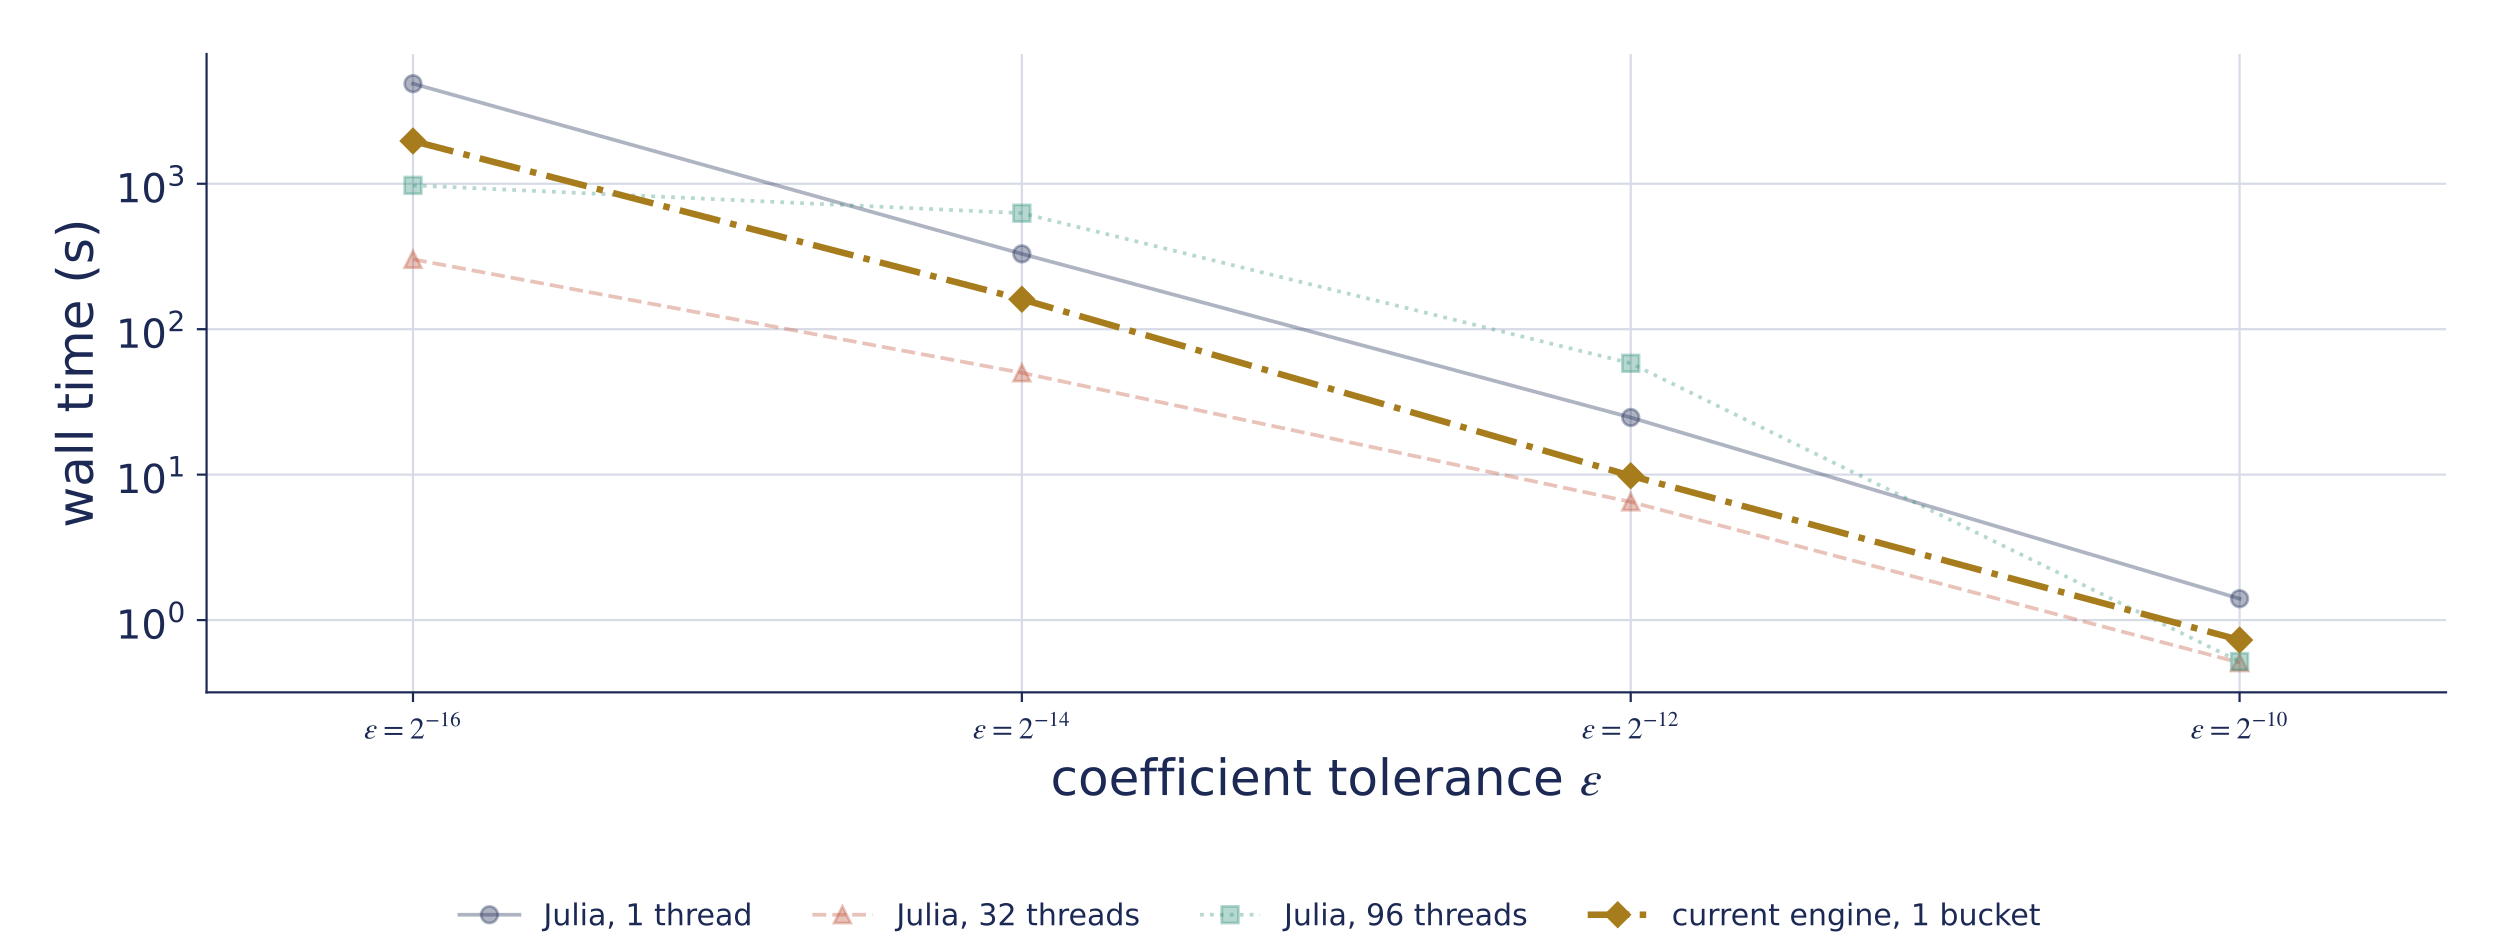
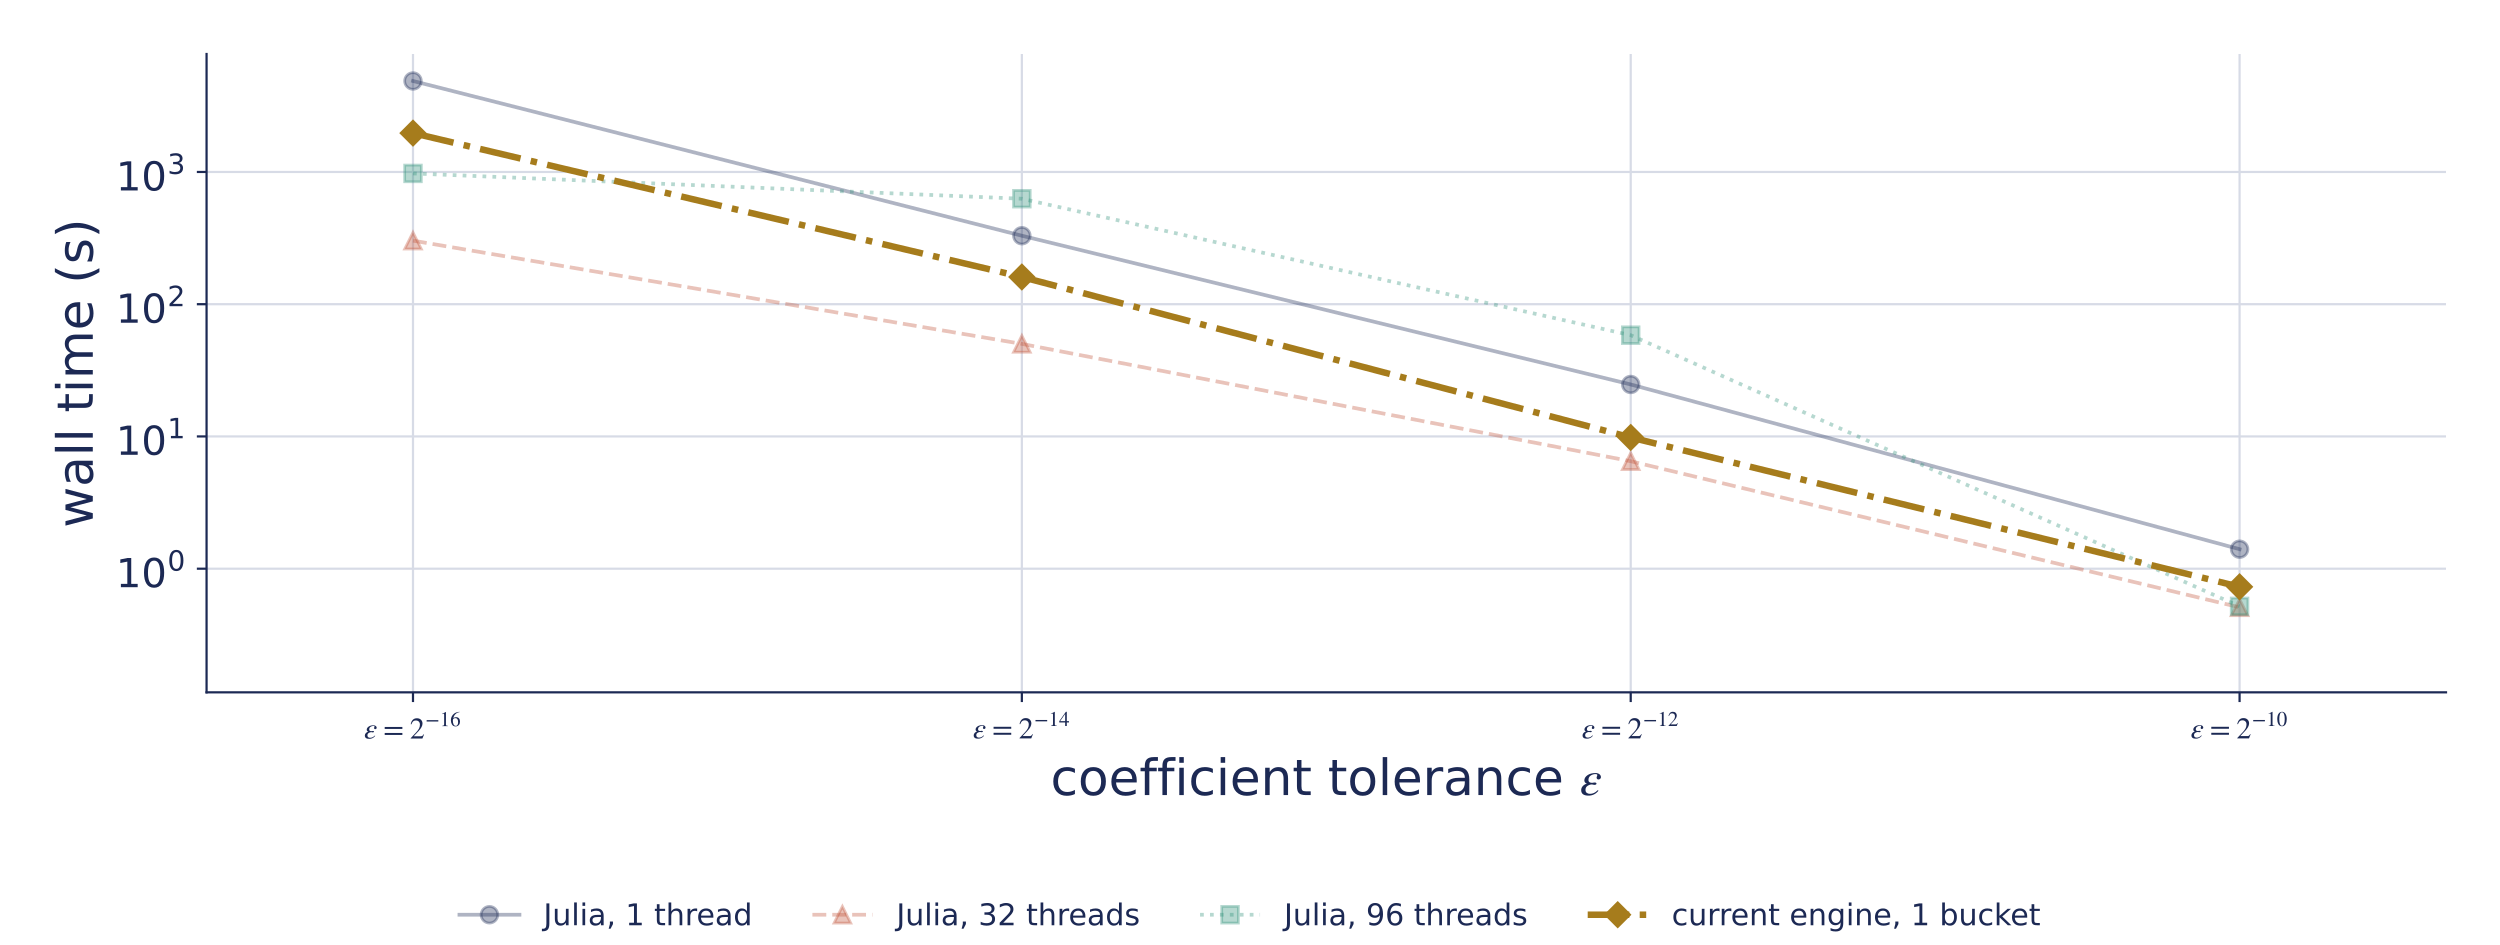
<svg xmlns="http://www.w3.org/2000/svg" xmlns:xlink="http://www.w3.org/1999/xlink" width="900pt" height="340pt" viewBox="0 0 900 340" version="1.1">
  <defs>
    <style type="text/css">*{stroke-linejoin: round; stroke-linecap: butt}</style>
  </defs>
  <g id="figure_1">
    <g id="patch_1">
      <path d="M 0 340  L 900 340  L 900 0  L 0 0  L 0 340  z " style="fill: none" />
    </g>
    <g id="axes_1">
      <g id="patch_2">
        <path d="M 74.364 249.241  L 880.56 249.241  L 880.56 19.44  L 74.364 19.44  L 74.364 249.241  z " style="fill: none" />
      </g>
      <g id="matplotlib.axis_1">
        <g id="xtick_1">
          <g id="line2d_1">
-             <path d="M 148.677 249.241  L 148.677 19.44  " clip-path="url(#p3549ed644a)" style="fill: none; stroke: #d7dbe6; stroke-width: 0.8; stroke-linecap: square" />
+             <path d="M 148.677 249.241  L 148.677 19.44  " clip-path="url(#pa8739591ab)" style="fill: none; stroke: #d7dbe6; stroke-width: 0.8; stroke-linecap: square" />
          </g>
          <g id="line2d_2">
            <defs>
-               <path id="m310040a702" d="M 0 0  L 0 3.5  " style="stroke: #1c2954; stroke-width: 0.8" />
+               <path id="m7179f40857" d="M 0 0  L 0 3.5  " style="stroke: #1c2954; stroke-width: 0.8" />
            </defs>
            <g>
-               <use xlink:href="#m310040a702" x="148.677" y="249.241" style="fill: #1c2954; stroke: #1c2954; stroke-width: 0.8" />
+               <use xlink:href="#m7179f40857" x="148.677" y="249.241" style="fill: #1c2954; stroke: #1c2954; stroke-width: 0.8" />
            </g>
          </g>
          <g id="text_1">
            <g style="fill: #1c2954" transform="translate(131.0194 265.9613) scale(0.108 -0.108)">
              <defs>
                <path id="STIXGeneral-Italic-204" d="M 2304 627  L 2406 563  Q 1907 -70 1133 -70  Q 192 -70 192 640  Q 192 928 403 1158  Q 614 1389 934 1472  Q 774 1498 684 1616  Q 595 1734 595 1882  Q 602 2266 995 2544  Q 1389 2822 2029 2822  Q 2336 2822 2528 2672  Q 2720 2522 2720 2291  Q 2720 2163 2617 2080  Q 2515 1997 2413 1997  Q 2298 1997 2230 2067  Q 2163 2138 2163 2253  Q 2163 2317 2211 2409  Q 2259 2502 2259 2560  Q 2259 2688 2022 2688  Q 1683 2688 1401 2496  Q 1120 2304 1120 1907  Q 1120 1741 1251 1654  Q 1382 1568 1594 1568  Q 1613 1568 1728 1590  Q 1843 1613 1932 1613  Q 2022 1613 2086 1574  Q 2150 1536 2150 1478  Q 2150 1306 1862 1306  Q 1805 1306 1721 1334  Q 1638 1363 1568 1363  Q 1286 1363 1014 1184  Q 742 1005 742 678  Q 742 410 908 285  Q 1075 160 1312 160  Q 1869 160 2304 627  z " transform="scale(0.015625)" />
                <path id="STIXGeneral-Regular-20" d="M 4077 2048  L 307 2048  L 307 2470  L 4077 2470  L 4077 2048  z M 4077 768  L 307 768  L 307 1190  L 4077 1190  L 4077 768  z " transform="scale(0.015625)" />
                <path id="STIXGeneral-Regular-15" d="M 3034 877  L 2688 0  L 186 0  L 186 77  L 1325 1286  Q 1773 1754 1965 2144  Q 2157 2534 2157 2950  Q 2157 3379 1920 3616  Q 1683 3853 1267 3853  Q 922 3853 720 3673  Q 518 3494 326 3021  L 192 3053  Q 301 3648 630 3987  Q 960 4326 1523 4326  Q 2054 4326 2380 4006  Q 2707 3686 2707 3200  Q 2707 2477 1888 1613  L 832 486  L 2330 486  Q 2541 486 2665 569  Q 2790 653 2944 915  L 3034 877  z " transform="scale(0.015625)" />
                <path id="STIXGeneral-Regular-425" d="M 3974 1408  L 410 1408  L 410 1830  L 3974 1830  L 3974 1408  z " transform="scale(0.015625)" />
                <path id="STIXGeneral-Regular-14" d="M 2522 0  L 755 0  L 755 96  Q 1107 115 1235 227  Q 1363 339 1363 608  L 1363 3482  Q 1363 3795 1171 3795  Q 1082 3795 883 3718  L 710 3654  L 710 3744  L 1856 4326  L 1914 4307  L 1914 486  Q 1914 275 2042 185  Q 2170 96 2522 96  L 2522 0  z " transform="scale(0.015625)" />
                <path id="STIXGeneral-Regular-19" d="M 2854 4378  L 2867 4275  Q 2112 4154 1606 3664  Q 1101 3174 973 2451  Q 1344 2739 1786 2739  Q 2349 2739 2672 2380  Q 2995 2022 2995 1402  Q 2995 774 2669 378  Q 2291 -90 1651 -90  Q 870 -90 518 557  Q 218 1107 218 1786  Q 218 2835 915 3552  Q 1312 3962 1731 4131  Q 2150 4301 2854 4378  z M 2419 1203  Q 2419 2445 1555 2445  Q 1235 2445 1024 2275  Q 813 2106 813 1702  Q 813 954 1046 522  Q 1280 90 1722 90  Q 2061 90 2240 394  Q 2419 698 2419 1203  z " transform="scale(0.015625)" />
              </defs>
              <use xlink:href="#STIXGeneral-Italic-204" transform="translate(0 0.815625)" />
              <use xlink:href="#STIXGeneral-Regular-20" transform="translate(64.39996 0.815625)" />
              <use xlink:href="#STIXGeneral-Regular-15" transform="translate(152.8999 0.815625)" />
              <use xlink:href="#STIXGeneral-Regular-425" transform="translate(204.4749 42.11563) scale(0.7)" />
              <use xlink:href="#STIXGeneral-Regular-14" transform="translate(252.4248 42.11563) scale(0.7)" />
              <use xlink:href="#STIXGeneral-Regular-19" transform="translate(287.4248 42.11563) scale(0.7)" />
            </g>
          </g>
        </g>
        <g id="xtick_2">
          <g id="line2d_3">
-             <path d="M 367.867 249.241  L 367.867 19.44  " clip-path="url(#p3549ed644a)" style="fill: none; stroke: #d7dbe6; stroke-width: 0.8; stroke-linecap: square" />
+             <path d="M 367.867 249.241  L 367.867 19.44  " clip-path="url(#pa8739591ab)" style="fill: none; stroke: #d7dbe6; stroke-width: 0.8; stroke-linecap: square" />
          </g>
          <g id="line2d_4">
            <g>
-               <use xlink:href="#m310040a702" x="367.867" y="249.241" style="fill: #1c2954; stroke: #1c2954; stroke-width: 0.8" />
+               <use xlink:href="#m7179f40857" x="367.867" y="249.241" style="fill: #1c2954; stroke: #1c2954; stroke-width: 0.8" />
            </g>
          </g>
          <g id="text_2">
            <g style="fill: #1c2954" transform="translate(350.2092 265.8533) scale(0.108 -0.108)">
              <defs>
                <path id="STIXGeneral-Regular-17" d="M 3027 1069  L 2368 1069  L 2368 0  L 1869 0  L 1869 1069  L 77 1069  L 77 1478  L 2086 4326  L 2368 4326  L 2368 1478  L 3027 1478  L 3027 1069  z M 1869 1478  L 1869 3674  L 333 1478  L 1869 1478  z " transform="scale(0.015625)" />
              </defs>
              <use xlink:href="#STIXGeneral-Italic-204" transform="translate(0 0.384375)" />
              <use xlink:href="#STIXGeneral-Regular-20" transform="translate(64.39996 0.384375)" />
              <use xlink:href="#STIXGeneral-Regular-15" transform="translate(152.8999 0.384375)" />
              <use xlink:href="#STIXGeneral-Regular-425" transform="translate(204.4749 41.68438) scale(0.7)" />
              <use xlink:href="#STIXGeneral-Regular-14" transform="translate(252.4248 41.68438) scale(0.7)" />
              <use xlink:href="#STIXGeneral-Regular-17" transform="translate(287.4248 41.68438) scale(0.7)" />
            </g>
          </g>
        </g>
        <g id="xtick_3">
          <g id="line2d_5">
-             <path d="M 587.057 249.241  L 587.057 19.44  " clip-path="url(#p3549ed644a)" style="fill: none; stroke: #d7dbe6; stroke-width: 0.8; stroke-linecap: square" />
+             <path d="M 587.057 249.241  L 587.057 19.44  " clip-path="url(#pa8739591ab)" style="fill: none; stroke: #d7dbe6; stroke-width: 0.8; stroke-linecap: square" />
          </g>
          <g id="line2d_6">
            <g>
-               <use xlink:href="#m310040a702" x="587.057" y="249.241" style="fill: #1c2954; stroke: #1c2954; stroke-width: 0.8" />
+               <use xlink:href="#m7179f40857" x="587.057" y="249.241" style="fill: #1c2954; stroke: #1c2954; stroke-width: 0.8" />
            </g>
          </g>
          <g id="text_3">
            <g style="fill: #1c2954" transform="translate(569.399 265.8533) scale(0.108 -0.108)">
              <use xlink:href="#STIXGeneral-Italic-204" transform="translate(0 0.384375)" />
              <use xlink:href="#STIXGeneral-Regular-20" transform="translate(64.39996 0.384375)" />
              <use xlink:href="#STIXGeneral-Regular-15" transform="translate(152.8999 0.384375)" />
              <use xlink:href="#STIXGeneral-Regular-425" transform="translate(204.4749 41.68438) scale(0.7)" />
              <use xlink:href="#STIXGeneral-Regular-14" transform="translate(252.4248 41.68438) scale(0.7)" />
              <use xlink:href="#STIXGeneral-Regular-15" transform="translate(287.4248 41.68438) scale(0.7)" />
            </g>
          </g>
        </g>
        <g id="xtick_4">
          <g id="line2d_7">
-             <path d="M 806.247 249.241  L 806.247 19.44  " clip-path="url(#p3549ed644a)" style="fill: none; stroke: #d7dbe6; stroke-width: 0.8; stroke-linecap: square" />
+             <path d="M 806.247 249.241  L 806.247 19.44  " clip-path="url(#pa8739591ab)" style="fill: none; stroke: #d7dbe6; stroke-width: 0.8; stroke-linecap: square" />
          </g>
          <g id="line2d_8">
            <g>
-               <use xlink:href="#m310040a702" x="806.247" y="249.241" style="fill: #1c2954; stroke: #1c2954; stroke-width: 0.8" />
+               <use xlink:href="#m7179f40857" x="806.247" y="249.241" style="fill: #1c2954; stroke: #1c2954; stroke-width: 0.8" />
            </g>
          </g>
          <g id="text_4">
            <g style="fill: #1c2954" transform="translate(788.5888 265.8533) scale(0.108 -0.108)">
              <defs>
                <path id="STIXGeneral-Regular-13" d="M 3046 2112  Q 3046 1683 2963 1302  Q 2880 922 2717 602  Q 2554 282 2266 96  Q 1978 -90 1600 -90  Q 1210 -90 915 108  Q 621 307 461 640  Q 301 973 227 1350  Q 154 1728 154 2150  Q 154 2746 301 3222  Q 448 3699 790 4012  Q 1133 4326 1626 4326  Q 2253 4326 2649 3712  Q 3046 3098 3046 2112  z M 2432 2080  Q 2432 3091 2217 3625  Q 2003 4160 1587 4160  Q 1190 4160 979 3622  Q 768 3085 768 2106  Q 768 1120 979 598  Q 1190 77 1600 77  Q 2003 77 2217 598  Q 2432 1120 2432 2080  z " transform="scale(0.015625)" />
              </defs>
              <use xlink:href="#STIXGeneral-Italic-204" transform="translate(0 0.384375)" />
              <use xlink:href="#STIXGeneral-Regular-20" transform="translate(64.39996 0.384375)" />
              <use xlink:href="#STIXGeneral-Regular-15" transform="translate(152.8999 0.384375)" />
              <use xlink:href="#STIXGeneral-Regular-425" transform="translate(204.4749 41.68438) scale(0.7)" />
              <use xlink:href="#STIXGeneral-Regular-14" transform="translate(252.4248 41.68438) scale(0.7)" />
              <use xlink:href="#STIXGeneral-Regular-13" transform="translate(287.4248 41.68438) scale(0.7)" />
            </g>
          </g>
        </g>
        <g id="text_5">
          <g style="fill: #1c2954" transform="translate(378.1921 286.2358) scale(0.18 -0.18)">
            <defs>
              <path id="DejaVuSans-46" d="M 3122 3366  L 3122 2828  Q 2878 2963 2633 3030  Q 2388 3097 2138 3097  Q 1578 3097 1268 2742  Q 959 2388 959 1747  Q 959 1106 1268 751  Q 1578 397 2138 397  Q 2388 397 2633 464  Q 2878 531 3122 666  L 3122 134  Q 2881 22 2623 -34  Q 2366 -91 2075 -91  Q 1284 -91 818 406  Q 353 903 353 1747  Q 353 2603 823 3093  Q 1294 3584 2113 3584  Q 2378 3584 2631 3529  Q 2884 3475 3122 3366  z " transform="scale(0.015625)" />
              <path id="DejaVuSans-52" d="M 1959 3097  Q 1497 3097 1228 2736  Q 959 2375 959 1747  Q 959 1119 1226 758  Q 1494 397 1959 397  Q 2419 397 2687 759  Q 2956 1122 2956 1747  Q 2956 2369 2687 2733  Q 2419 3097 1959 3097  z M 1959 3584  Q 2709 3584 3137 3096  Q 3566 2609 3566 1747  Q 3566 888 3137 398  Q 2709 -91 1959 -91  Q 1206 -91 779 398  Q 353 888 353 1747  Q 353 2609 779 3096  Q 1206 3584 1959 3584  z " transform="scale(0.015625)" />
              <path id="DejaVuSans-48" d="M 3597 1894  L 3597 1613  L 953 1613  Q 991 1019 1311 708  Q 1631 397 2203 397  Q 2534 397 2845 478  Q 3156 559 3463 722  L 3463 178  Q 3153 47 2828 -22  Q 2503 -91 2169 -91  Q 1331 -91 842 396  Q 353 884 353 1716  Q 353 2575 817 3079  Q 1281 3584 2069 3584  Q 2775 3584 3186 3129  Q 3597 2675 3597 1894  z M 3022 2063  Q 3016 2534 2758 2815  Q 2500 3097 2075 3097  Q 1594 3097 1305 2825  Q 1016 2553 972 2059  L 3022 2063  z " transform="scale(0.015625)" />
              <path id="DejaVuSans-49" d="M 2375 4863  L 2375 4384  L 1825 4384  Q 1516 4384 1395 4259  Q 1275 4134 1275 3809  L 1275 3500  L 2222 3500  L 2222 3053  L 1275 3053  L 1275 0  L 697 0  L 697 3053  L 147 3053  L 147 3500  L 697 3500  L 697 3744  Q 697 4328 969 4595  Q 1241 4863 1831 4863  L 2375 4863  z " transform="scale(0.015625)" />
              <path id="DejaVuSans-4c" d="M 603 3500  L 1178 3500  L 1178 0  L 603 0  L 603 3500  z M 603 4863  L 1178 4863  L 1178 4134  L 603 4134  L 603 4863  z " transform="scale(0.015625)" />
              <path id="DejaVuSans-51" d="M 3513 2113  L 3513 0  L 2938 0  L 2938 2094  Q 2938 2591 2744 2837  Q 2550 3084 2163 3084  Q 1697 3084 1428 2787  Q 1159 2491 1159 1978  L 1159 0  L 581 0  L 581 3500  L 1159 3500  L 1159 2956  Q 1366 3272 1645 3428  Q 1925 3584 2291 3584  Q 2894 3584 3203 3211  Q 3513 2838 3513 2113  z " transform="scale(0.015625)" />
              <path id="DejaVuSans-57" d="M 1172 4494  L 1172 3500  L 2356 3500  L 2356 3053  L 1172 3053  L 1172 1153  Q 1172 725 1289 603  Q 1406 481 1766 481  L 2356 481  L 2356 0  L 1766 0  Q 1100 0 847 248  Q 594 497 594 1153  L 594 3053  L 172 3053  L 172 3500  L 594 3500  L 594 4494  L 1172 4494  z " transform="scale(0.015625)" />
              <path id="DejaVuSans-3" transform="scale(0.015625)" />
              <path id="DejaVuSans-4f" d="M 603 4863  L 1178 4863  L 1178 0  L 603 0  L 603 4863  z " transform="scale(0.015625)" />
              <path id="DejaVuSans-55" d="M 2631 2963  Q 2534 3019 2420 3045  Q 2306 3072 2169 3072  Q 1681 3072 1420 2755  Q 1159 2438 1159 1844  L 1159 0  L 581 0  L 581 3500  L 1159 3500  L 1159 2956  Q 1341 3275 1631 3429  Q 1922 3584 2338 3584  Q 2397 3584 2469 3576  Q 2541 3569 2628 3553  L 2631 2963  z " transform="scale(0.015625)" />
              <path id="DejaVuSans-44" d="M 2194 1759  Q 1497 1759 1228 1600  Q 959 1441 959 1056  Q 959 750 1161 570  Q 1363 391 1709 391  Q 2188 391 2477 730  Q 2766 1069 2766 1631  L 2766 1759  L 2194 1759  z M 3341 1997  L 3341 0  L 2766 0  L 2766 531  Q 2569 213 2275 61  Q 1981 -91 1556 -91  Q 1019 -91 701 211  Q 384 513 384 1019  Q 384 1609 779 1909  Q 1175 2209 1959 2209  L 2766 2209  L 2766 2266  Q 2766 2663 2505 2880  Q 2244 3097 1772 3097  Q 1472 3097 1187 3025  Q 903 2953 641 2809  L 641 3341  Q 956 3463 1253 3523  Q 1550 3584 1831 3584  Q 2591 3584 2966 3190  Q 3341 2797 3341 1997  z " transform="scale(0.015625)" />
            </defs>
            <use xlink:href="#DejaVuSans-46" transform="translate(0 0.015625)" />
            <use xlink:href="#DejaVuSans-52" transform="translate(54.98047 0.015625)" />
            <use xlink:href="#DejaVuSans-48" transform="translate(116.1621 0.015625)" />
            <use xlink:href="#DejaVuSans-49" transform="translate(177.6855 0.015625)" />
            <use xlink:href="#DejaVuSans-49" transform="translate(212.8906 0.015625)" />
            <use xlink:href="#DejaVuSans-4c" transform="translate(248.0957 0.015625)" />
            <use xlink:href="#DejaVuSans-46" transform="translate(275.8789 0.015625)" />
            <use xlink:href="#DejaVuSans-4c" transform="translate(330.8594 0.015625)" />
            <use xlink:href="#DejaVuSans-48" transform="translate(358.6426 0.015625)" />
            <use xlink:href="#DejaVuSans-51" transform="translate(420.166 0.015625)" />
            <use xlink:href="#DejaVuSans-57" transform="translate(483.5449 0.015625)" />
            <use xlink:href="#DejaVuSans-3" transform="translate(522.7539 0.015625)" />
            <use xlink:href="#DejaVuSans-57" transform="translate(554.541 0.015625)" />
            <use xlink:href="#DejaVuSans-52" transform="translate(593.75 0.015625)" />
            <use xlink:href="#DejaVuSans-4f" transform="translate(654.9316 0.015625)" />
            <use xlink:href="#DejaVuSans-48" transform="translate(682.7148 0.015625)" />
            <use xlink:href="#DejaVuSans-55" transform="translate(744.2383 0.015625)" />
            <use xlink:href="#DejaVuSans-44" transform="translate(785.3516 0.015625)" />
            <use xlink:href="#DejaVuSans-51" transform="translate(846.6309 0.015625)" />
            <use xlink:href="#DejaVuSans-46" transform="translate(910.0098 0.015625)" />
            <use xlink:href="#DejaVuSans-48" transform="translate(964.9902 0.015625)" />
            <use xlink:href="#DejaVuSans-3" transform="translate(1026.514 0.015625)" />
            <use xlink:href="#STIXGeneral-Italic-204" transform="translate(1058.301 0.015625)" />
          </g>
        </g>
      </g>
      <g id="matplotlib.axis_2">
        <g id="ytick_1">
          <g id="line2d_9">
-             <path d="M 74.364 223.237  L 880.56 223.237  " clip-path="url(#p3549ed644a)" style="fill: none; stroke: #d7dbe6; stroke-width: 0.8; stroke-linecap: square" />
+             <path d="M 74.364 204.728  L 880.56 204.728  " clip-path="url(#pa8739591ab)" style="fill: none; stroke: #d7dbe6; stroke-width: 0.8; stroke-linecap: square" />
          </g>
          <g id="line2d_10">
            <defs>
-               <path id="m079cdbd382" d="M 0 0  L -3.5 0  " style="stroke: #1c2954; stroke-width: 0.8" />
+               <path id="m1a75794be4" d="M 0 0  L -3.5 0  " style="stroke: #1c2954; stroke-width: 0.8" />
            </defs>
            <g>
-               <use xlink:href="#m079cdbd382" x="74.364" y="223.237" style="fill: #1c2954; stroke: #1c2954; stroke-width: 0.8" />
+               <use xlink:href="#m1a75794be4" x="74.364" y="204.728" style="fill: #1c2954; stroke: #1c2954; stroke-width: 0.8" />
            </g>
          </g>
          <g id="text_6">
-             <g style="fill: #1c2954" transform="translate(41.73222 230.0052) scale(0.144 -0.144)">
+             <g style="fill: #1c2954" transform="translate(41.73222 211.496) scale(0.144 -0.144)">
              <defs>
                <path id="DejaVuSans-14" d="M 794 531  L 1825 531  L 1825 4091  L 703 3866  L 703 4441  L 1819 4666  L 2450 4666  L 2450 531  L 3481 531  L 3481 0  L 794 0  L 794 531  z " transform="scale(0.015625)" />
                <path id="DejaVuSans-13" d="M 2034 4250  Q 1547 4250 1301 3770  Q 1056 3291 1056 2328  Q 1056 1369 1301 889  Q 1547 409 2034 409  Q 2525 409 2770 889  Q 3016 1369 3016 2328  Q 3016 3291 2770 3770  Q 2525 4250 2034 4250  z M 2034 4750  Q 2819 4750 3233 4129  Q 3647 3509 3647 2328  Q 3647 1150 3233 529  Q 2819 -91 2034 -91  Q 1250 -91 836 529  Q 422 1150 422 2328  Q 422 3509 836 4129  Q 1250 4750 2034 4750  z " transform="scale(0.015625)" />
              </defs>
              <use xlink:href="#DejaVuSans-14" transform="translate(0 0.746875)" />
              <use xlink:href="#DejaVuSans-13" transform="translate(63.62305 0.746875)" />
              <use xlink:href="#DejaVuSans-13" transform="translate(128.8211 42.04688) scale(0.7)" />
            </g>
          </g>
        </g>
        <g id="ytick_2">
          <g id="line2d_11">
-             <path d="M 74.364 170.875  L 880.56 170.875  " clip-path="url(#p3549ed644a)" style="fill: none; stroke: #d7dbe6; stroke-width: 0.8; stroke-linecap: square" />
+             <path d="M 74.364 157.122  L 880.56 157.122  " clip-path="url(#pa8739591ab)" style="fill: none; stroke: #d7dbe6; stroke-width: 0.8; stroke-linecap: square" />
          </g>
          <g id="line2d_12">
            <g>
-               <use xlink:href="#m079cdbd382" x="74.364" y="170.875" style="fill: #1c2954; stroke: #1c2954; stroke-width: 0.8" />
+               <use xlink:href="#m1a75794be4" x="74.364" y="157.122" style="fill: #1c2954; stroke: #1c2954; stroke-width: 0.8" />
            </g>
          </g>
          <g id="text_7">
-             <g style="fill: #1c2954" transform="translate(41.73222 177.5713) scale(0.144 -0.144)">
+             <g style="fill: #1c2954" transform="translate(41.73222 163.8177) scale(0.144 -0.144)">
              <use xlink:href="#DejaVuSans-14" transform="translate(0 0.665625)" />
              <use xlink:href="#DejaVuSans-13" transform="translate(63.62305 0.665625)" />
              <use xlink:href="#DejaVuSans-14" transform="translate(128.8211 41.96563) scale(0.7)" />
            </g>
          </g>
        </g>
        <g id="ytick_3">
          <g id="line2d_13">
-             <path d="M 74.364 118.513  L 880.56 118.513  " clip-path="url(#p3549ed644a)" style="fill: none; stroke: #d7dbe6; stroke-width: 0.8; stroke-linecap: square" />
+             <path d="M 74.364 109.515  L 880.56 109.515  " clip-path="url(#pa8739591ab)" style="fill: none; stroke: #d7dbe6; stroke-width: 0.8; stroke-linecap: square" />
          </g>
          <g id="line2d_14">
            <g>
-               <use xlink:href="#m079cdbd382" x="74.364" y="118.513" style="fill: #1c2954; stroke: #1c2954; stroke-width: 0.8" />
+               <use xlink:href="#m1a75794be4" x="74.364" y="109.515" style="fill: #1c2954; stroke: #1c2954; stroke-width: 0.8" />
            </g>
          </g>
          <g id="text_8">
-             <g style="fill: #1c2954" transform="translate(41.73222 125.2814) scale(0.144 -0.144)">
+             <g style="fill: #1c2954" transform="translate(41.73222 116.2834) scale(0.144 -0.144)">
              <defs>
                <path id="DejaVuSans-15" d="M 1228 531  L 3431 531  L 3431 0  L 469 0  L 469 531  Q 828 903 1448 1529  Q 2069 2156 2228 2338  Q 2531 2678 2651 2914  Q 2772 3150 2772 3378  Q 2772 3750 2511 3984  Q 2250 4219 1831 4219  Q 1534 4219 1204 4116  Q 875 4013 500 3803  L 500 4441  Q 881 4594 1212 4672  Q 1544 4750 1819 4750  Q 2544 4750 2975 4387  Q 3406 4025 3406 3419  Q 3406 3131 3298 2873  Q 3191 2616 2906 2266  Q 2828 2175 2409 1742  Q 1991 1309 1228 531  z " transform="scale(0.015625)" />
              </defs>
              <use xlink:href="#DejaVuSans-14" transform="translate(0 0.746875)" />
              <use xlink:href="#DejaVuSans-13" transform="translate(63.62305 0.746875)" />
              <use xlink:href="#DejaVuSans-15" transform="translate(128.8211 42.04688) scale(0.7)" />
            </g>
          </g>
        </g>
        <g id="ytick_4">
          <g id="line2d_15">
-             <path d="M 74.364 66.151  L 880.56 66.151  " clip-path="url(#p3549ed644a)" style="fill: none; stroke: #d7dbe6; stroke-width: 0.8; stroke-linecap: square" />
+             <path d="M 74.364 61.909  L 880.56 61.909  " clip-path="url(#pa8739591ab)" style="fill: none; stroke: #d7dbe6; stroke-width: 0.8; stroke-linecap: square" />
          </g>
          <g id="line2d_16">
            <g>
-               <use xlink:href="#m079cdbd382" x="74.364" y="66.151" style="fill: #1c2954; stroke: #1c2954; stroke-width: 0.8" />
+               <use xlink:href="#m1a75794be4" x="74.364" y="61.909" style="fill: #1c2954; stroke: #1c2954; stroke-width: 0.8" />
            </g>
          </g>
          <g id="text_9">
-             <g style="fill: #1c2954" transform="translate(41.73222 72.91949) scale(0.144 -0.144)">
+             <g style="fill: #1c2954" transform="translate(41.73222 68.67708) scale(0.144 -0.144)">
              <defs>
                <path id="DejaVuSans-16" d="M 2597 2516  Q 3050 2419 3304 2112  Q 3559 1806 3559 1356  Q 3559 666 3084 287  Q 2609 -91 1734 -91  Q 1441 -91 1130 -33  Q 819 25 488 141  L 488 750  Q 750 597 1062 519  Q 1375 441 1716 441  Q 2309 441 2620 675  Q 2931 909 2931 1356  Q 2931 1769 2642 2001  Q 2353 2234 1838 2234  L 1294 2234  L 1294 2753  L 1863 2753  Q 2328 2753 2575 2939  Q 2822 3125 2822 3475  Q 2822 3834 2567 4026  Q 2313 4219 1838 4219  Q 1578 4219 1281 4162  Q 984 4106 628 3988  L 628 4550  Q 988 4650 1302 4700  Q 1616 4750 1894 4750  Q 2613 4750 3031 4423  Q 3450 4097 3450 3541  Q 3450 3153 3228 2886  Q 3006 2619 2597 2516  z " transform="scale(0.015625)" />
              </defs>
              <use xlink:href="#DejaVuSans-14" transform="translate(0 0.746875)" />
              <use xlink:href="#DejaVuSans-13" transform="translate(63.62305 0.746875)" />
              <use xlink:href="#DejaVuSans-16" transform="translate(128.8211 42.04688) scale(0.7)" />
            </g>
          </g>
        </g>
        <g id="text_10">
          <g style="fill: #1c2954" transform="translate(33.408 189.9817) rotate(-90) scale(0.18 -0.18)">
            <defs>
              <path id="DejaVuSans-5a" d="M 269 3500  L 844 3500  L 1563 769  L 2278 3500  L 2956 3500  L 3675 769  L 4391 3500  L 4966 3500  L 4050 0  L 3372 0  L 2619 2869  L 1863 0  L 1184 0  L 269 3500  z " transform="scale(0.015625)" />
              <path id="DejaVuSans-50" d="M 3328 2828  Q 3544 3216 3844 3400  Q 4144 3584 4550 3584  Q 5097 3584 5394 3201  Q 5691 2819 5691 2113  L 5691 0  L 5113 0  L 5113 2094  Q 5113 2597 4934 2840  Q 4756 3084 4391 3084  Q 3944 3084 3684 2787  Q 3425 2491 3425 1978  L 3425 0  L 2847 0  L 2847 2094  Q 2847 2600 2669 2842  Q 2491 3084 2119 3084  Q 1678 3084 1418 2786  Q 1159 2488 1159 1978  L 1159 0  L 581 0  L 581 3500  L 1159 3500  L 1159 2956  Q 1356 3278 1631 3431  Q 1906 3584 2284 3584  Q 2666 3584 2933 3390  Q 3200 3197 3328 2828  z " transform="scale(0.015625)" />
              <path id="DejaVuSans-b" d="M 1984 4856  Q 1566 4138 1362 3434  Q 1159 2731 1159 2009  Q 1159 1288 1364 580  Q 1569 -128 1984 -844  L 1484 -844  Q 1016 -109 783 600  Q 550 1309 550 2009  Q 550 2706 781 3412  Q 1013 4119 1484 4856  L 1984 4856  z " transform="scale(0.015625)" />
              <path id="DejaVuSans-56" d="M 2834 3397  L 2834 2853  Q 2591 2978 2328 3040  Q 2066 3103 1784 3103  Q 1356 3103 1142 2972  Q 928 2841 928 2578  Q 928 2378 1081 2264  Q 1234 2150 1697 2047  L 1894 2003  Q 2506 1872 2764 1633  Q 3022 1394 3022 966  Q 3022 478 2636 193  Q 2250 -91 1575 -91  Q 1294 -91 989 -36  Q 684 19 347 128  L 347 722  Q 666 556 975 473  Q 1284 391 1588 391  Q 1994 391 2212 530  Q 2431 669 2431 922  Q 2431 1156 2273 1281  Q 2116 1406 1581 1522  L 1381 1569  Q 847 1681 609 1914  Q 372 2147 372 2553  Q 372 3047 722 3315  Q 1072 3584 1716 3584  Q 2034 3584 2315 3537  Q 2597 3491 2834 3397  z " transform="scale(0.015625)" />
              <path id="DejaVuSans-c" d="M 513 4856  L 1013 4856  Q 1481 4119 1714 3412  Q 1947 2706 1947 2009  Q 1947 1309 1714 600  Q 1481 -109 1013 -844  L 513 -844  Q 928 -128 1133 580  Q 1338 1288 1338 2009  Q 1338 2731 1133 3434  Q 928 4138 513 4856  z " transform="scale(0.015625)" />
            </defs>
            <use xlink:href="#DejaVuSans-5a" />
            <use xlink:href="#DejaVuSans-44" transform="translate(81.78125 0)" />
            <use xlink:href="#DejaVuSans-4f" transform="translate(143.0625 0)" />
            <use xlink:href="#DejaVuSans-4f" transform="translate(170.8438 0)" />
            <use xlink:href="#DejaVuSans-3" transform="translate(198.625 0)" />
            <use xlink:href="#DejaVuSans-57" transform="translate(230.4062 0)" />
            <use xlink:href="#DejaVuSans-4c" transform="translate(269.6094 0)" />
            <use xlink:href="#DejaVuSans-50" transform="translate(297.3906 0)" />
            <use xlink:href="#DejaVuSans-48" transform="translate(394.7969 0)" />
            <use xlink:href="#DejaVuSans-3" transform="translate(456.3281 0)" />
            <use xlink:href="#DejaVuSans-b" transform="translate(488.1094 0)" />
            <use xlink:href="#DejaVuSans-56" transform="translate(527.125 0)" />
            <use xlink:href="#DejaVuSans-c" transform="translate(579.2188 0)" />
          </g>
        </g>
      </g>
      <g id="line2d_17">
-         <path d="M 148.677 30.128  L 367.867 91.397  L 587.057 150.297  L 806.247 215.527  " clip-path="url(#p3549ed644a)" style="fill: none; stroke: #1c2954; stroke-opacity: 0.35; stroke-width: 1.35; stroke-linecap: square" />
+         <path d="M 148.677 29.157  L 367.867 84.861  L 587.057 138.412  L 806.247 197.718  " clip-path="url(#pa8739591ab)" style="fill: none; stroke: #1c2954; stroke-opacity: 0.35; stroke-width: 1.35; stroke-linecap: square" />
        <defs>
-           <path id="m655ffa1c24" d="M 0 3  C 0.796 3 1.559 2.684 2.121 2.121  C 2.684 1.559 3 0.796 3 0  C 3 -0.796 2.684 -1.559 2.121 -2.121  C 1.559 -2.684 0.796 -3 0 -3  C -0.796 -3 -1.559 -2.684 -2.121 -2.121  C -2.684 -1.559 -3 -0.796 -3 0  C -3 0.796 -2.684 1.559 -2.121 2.121  C -1.559 2.684 -0.796 3 0 3  z " style="stroke: #1c2954; stroke-opacity: 0.35" />
+           <path id="m30cfa523c5" d="M 0 3  C 0.796 3 1.559 2.684 2.121 2.121  C 2.684 1.559 3 0.796 3 0  C 3 -0.796 2.684 -1.559 2.121 -2.121  C 1.559 -2.684 0.796 -3 0 -3  C -0.796 -3 -1.559 -2.684 -2.121 -2.121  C -2.684 -1.559 -3 -0.796 -3 0  C -3 0.796 -2.684 1.559 -2.121 2.121  C -1.559 2.684 -0.796 3 0 3  z " style="stroke: #1c2954; stroke-opacity: 0.35" />
        </defs>
-         <g clip-path="url(#p3549ed644a)">
-           <use xlink:href="#m655ffa1c24" x="148.677" y="30.128" style="fill: #1c2954; fill-opacity: 0.35; stroke: #1c2954; stroke-opacity: 0.35" />
-           <use xlink:href="#m655ffa1c24" x="367.867" y="91.397" style="fill: #1c2954; fill-opacity: 0.35; stroke: #1c2954; stroke-opacity: 0.35" />
-           <use xlink:href="#m655ffa1c24" x="587.057" y="150.297" style="fill: #1c2954; fill-opacity: 0.35; stroke: #1c2954; stroke-opacity: 0.35" />
-           <use xlink:href="#m655ffa1c24" x="806.247" y="215.527" style="fill: #1c2954; fill-opacity: 0.35; stroke: #1c2954; stroke-opacity: 0.35" />
+         <g clip-path="url(#pa8739591ab)">
+           <use xlink:href="#m30cfa523c5" x="148.677" y="29.157" style="fill: #1c2954; fill-opacity: 0.35; stroke: #1c2954; stroke-opacity: 0.35" />
+           <use xlink:href="#m30cfa523c5" x="367.867" y="84.861" style="fill: #1c2954; fill-opacity: 0.35; stroke: #1c2954; stroke-opacity: 0.35" />
+           <use xlink:href="#m30cfa523c5" x="587.057" y="138.412" style="fill: #1c2954; fill-opacity: 0.35; stroke: #1c2954; stroke-opacity: 0.35" />
+           <use xlink:href="#m30cfa523c5" x="806.247" y="197.718" style="fill: #1c2954; fill-opacity: 0.35; stroke: #1c2954; stroke-opacity: 0.35" />
        </g>
      </g>
      <g id="line2d_18">
-         <path d="M 148.677 93.354  L 367.867 134.221  L 587.057 180.678  L 806.247 238.553  " clip-path="url(#p3549ed644a)" style="fill: none; stroke-dasharray: 4.995,2.16; stroke-dashoffset: 0; stroke: #c1543a; stroke-opacity: 0.35; stroke-width: 1.35" />
+         <path d="M 148.677 86.641  L 367.867 123.796  L 587.057 166.034  L 806.247 218.653  " clip-path="url(#pa8739591ab)" style="fill: none; stroke-dasharray: 4.995,2.16; stroke-dashoffset: 0; stroke: #c1543a; stroke-opacity: 0.35; stroke-width: 1.35" />
        <defs>
-           <path id="m1ef09604d0" d="M 0 -3  L -3 3  L 3 3  z " style="stroke: #c1543a; stroke-opacity: 0.35; stroke-linejoin: miter" />
+           <path id="m568f7197c1" d="M 0 -3  L -3 3  L 3 3  z " style="stroke: #c1543a; stroke-opacity: 0.35; stroke-linejoin: miter" />
        </defs>
-         <g clip-path="url(#p3549ed644a)">
-           <use xlink:href="#m1ef09604d0" x="148.677" y="93.354" style="fill: #c1543a; fill-opacity: 0.35; stroke: #c1543a; stroke-opacity: 0.35; stroke-linejoin: miter" />
-           <use xlink:href="#m1ef09604d0" x="367.867" y="134.221" style="fill: #c1543a; fill-opacity: 0.35; stroke: #c1543a; stroke-opacity: 0.35; stroke-linejoin: miter" />
-           <use xlink:href="#m1ef09604d0" x="587.057" y="180.678" style="fill: #c1543a; fill-opacity: 0.35; stroke: #c1543a; stroke-opacity: 0.35; stroke-linejoin: miter" />
-           <use xlink:href="#m1ef09604d0" x="806.247" y="238.553" style="fill: #c1543a; fill-opacity: 0.35; stroke: #c1543a; stroke-opacity: 0.35; stroke-linejoin: miter" />
+         <g clip-path="url(#pa8739591ab)">
+           <use xlink:href="#m568f7197c1" x="148.677" y="86.641" style="fill: #c1543a; fill-opacity: 0.35; stroke: #c1543a; stroke-opacity: 0.35; stroke-linejoin: miter" />
+           <use xlink:href="#m568f7197c1" x="367.867" y="123.796" style="fill: #c1543a; fill-opacity: 0.35; stroke: #c1543a; stroke-opacity: 0.35; stroke-linejoin: miter" />
+           <use xlink:href="#m568f7197c1" x="587.057" y="166.034" style="fill: #c1543a; fill-opacity: 0.35; stroke: #c1543a; stroke-opacity: 0.35; stroke-linejoin: miter" />
+           <use xlink:href="#m568f7197c1" x="806.247" y="218.653" style="fill: #c1543a; fill-opacity: 0.35; stroke: #c1543a; stroke-opacity: 0.35; stroke-linejoin: miter" />
        </g>
      </g>
      <g id="line2d_19">
-         <path d="M 148.677 66.728  L 367.867 76.749  L 587.057 130.776  L 806.247 238.155  " clip-path="url(#p3549ed644a)" style="fill: none; stroke-dasharray: 1.35,2.228; stroke-dashoffset: 0; stroke: #2f8f7a; stroke-opacity: 0.35; stroke-width: 1.35" />
+         <path d="M 148.677 62.433  L 367.867 71.544  L 587.057 120.664  L 806.247 218.291  " clip-path="url(#pa8739591ab)" style="fill: none; stroke-dasharray: 1.35,2.228; stroke-dashoffset: 0; stroke: #2f8f7a; stroke-opacity: 0.35; stroke-width: 1.35" />
        <defs>
-           <path id="mdbca745c9d" d="M -3 3  L 3 3  L 3 -3  L -3 -3  z " style="stroke: #2f8f7a; stroke-opacity: 0.35; stroke-linejoin: miter" />
+           <path id="mf6d2f06145" d="M -3 3  L 3 3  L 3 -3  L -3 -3  z " style="stroke: #2f8f7a; stroke-opacity: 0.35; stroke-linejoin: miter" />
        </defs>
-         <g clip-path="url(#p3549ed644a)">
-           <use xlink:href="#mdbca745c9d" x="148.677" y="66.728" style="fill: #2f8f7a; fill-opacity: 0.35; stroke: #2f8f7a; stroke-opacity: 0.35; stroke-linejoin: miter" />
-           <use xlink:href="#mdbca745c9d" x="367.867" y="76.749" style="fill: #2f8f7a; fill-opacity: 0.35; stroke: #2f8f7a; stroke-opacity: 0.35; stroke-linejoin: miter" />
-           <use xlink:href="#mdbca745c9d" x="587.057" y="130.776" style="fill: #2f8f7a; fill-opacity: 0.35; stroke: #2f8f7a; stroke-opacity: 0.35; stroke-linejoin: miter" />
-           <use xlink:href="#mdbca745c9d" x="806.247" y="238.155" style="fill: #2f8f7a; fill-opacity: 0.35; stroke: #2f8f7a; stroke-opacity: 0.35; stroke-linejoin: miter" />
+         <g clip-path="url(#pa8739591ab)">
+           <use xlink:href="#mf6d2f06145" x="148.677" y="62.433" style="fill: #2f8f7a; fill-opacity: 0.35; stroke: #2f8f7a; stroke-opacity: 0.35; stroke-linejoin: miter" />
+           <use xlink:href="#mf6d2f06145" x="367.867" y="71.544" style="fill: #2f8f7a; fill-opacity: 0.35; stroke: #2f8f7a; stroke-opacity: 0.35; stroke-linejoin: miter" />
+           <use xlink:href="#mf6d2f06145" x="587.057" y="120.664" style="fill: #2f8f7a; fill-opacity: 0.35; stroke: #2f8f7a; stroke-opacity: 0.35; stroke-linejoin: miter" />
+           <use xlink:href="#mf6d2f06145" x="806.247" y="218.291" style="fill: #2f8f7a; fill-opacity: 0.35; stroke: #2f8f7a; stroke-opacity: 0.35; stroke-linejoin: miter" />
        </g>
      </g>
      <g id="line2d_20">
-         <path d="M 148.677 50.761  L 367.867 107.736  L 587.057 171.276  L 806.247 230.412  " clip-path="url(#p3549ed644a)" style="fill: none; stroke-dasharray: 14.976,3.744,2.34,3.744; stroke-dashoffset: 0; stroke: #a67c1c; stroke-width: 2.34" />
+         <path d="M 148.677 47.916  L 367.867 99.716  L 587.057 157.486  L 806.247 211.251  " clip-path="url(#pa8739591ab)" style="fill: none; stroke-dasharray: 14.976,3.744,2.34,3.744; stroke-dashoffset: 0; stroke: #a67c1c; stroke-width: 2.34" />
        <defs>
-           <path id="md21ae0a557" d="M -0 4.243  L 4.243 0  L 0 -4.243  L -4.243 -0  z " style="stroke: #a67c1c; stroke-linejoin: miter" />
+           <path id="m578f5117a6" d="M -0 4.243  L 4.243 0  L 0 -4.243  L -4.243 -0  z " style="stroke: #a67c1c; stroke-linejoin: miter" />
        </defs>
-         <g clip-path="url(#p3549ed644a)">
-           <use xlink:href="#md21ae0a557" x="148.677" y="50.761" style="fill: #a67c1c; stroke: #a67c1c; stroke-linejoin: miter" />
-           <use xlink:href="#md21ae0a557" x="367.867" y="107.736" style="fill: #a67c1c; stroke: #a67c1c; stroke-linejoin: miter" />
-           <use xlink:href="#md21ae0a557" x="587.057" y="171.276" style="fill: #a67c1c; stroke: #a67c1c; stroke-linejoin: miter" />
-           <use xlink:href="#md21ae0a557" x="806.247" y="230.412" style="fill: #a67c1c; stroke: #a67c1c; stroke-linejoin: miter" />
+         <g clip-path="url(#pa8739591ab)">
+           <use xlink:href="#m578f5117a6" x="148.677" y="47.916" style="fill: #a67c1c; stroke: #a67c1c; stroke-linejoin: miter" />
+           <use xlink:href="#m578f5117a6" x="367.867" y="99.716" style="fill: #a67c1c; stroke: #a67c1c; stroke-linejoin: miter" />
+           <use xlink:href="#m578f5117a6" x="587.057" y="157.486" style="fill: #a67c1c; stroke: #a67c1c; stroke-linejoin: miter" />
+           <use xlink:href="#m578f5117a6" x="806.247" y="211.251" style="fill: #a67c1c; stroke: #a67c1c; stroke-linejoin: miter" />
        </g>
      </g>
      <g id="patch_3">
        <path d="M 74.364 249.241  L 74.364 19.44  " style="fill: none; stroke: #1c2954; stroke-width: 0.8; stroke-linejoin: miter; stroke-linecap: square" />
      </g>
      <g id="patch_4">
        <path d="M 74.364 249.241  L 880.56 249.241  " style="fill: none; stroke: #1c2954; stroke-width: 0.8; stroke-linejoin: miter; stroke-linecap: square" />
      </g>
    </g>
    <g id="legend_1">
      <g id="line2d_21">
        <path d="M 165.402 329.305  L 176.202 329.305  L 187.002 329.305  " style="fill: none; stroke: #1c2954; stroke-opacity: 0.35; stroke-width: 1.35; stroke-linecap: square" />
        <g>
-           <use xlink:href="#m655ffa1c24" x="176.202" y="329.305" style="fill: #1c2954; fill-opacity: 0.35; stroke: #1c2954; stroke-opacity: 0.35" />
+           <use xlink:href="#m30cfa523c5" x="176.202" y="329.305" style="fill: #1c2954; fill-opacity: 0.35; stroke: #1c2954; stroke-opacity: 0.35" />
        </g>
      </g>
      <g id="text_11">
        <g style="fill: #1c2954" transform="translate(195.6423 333.0855) scale(0.108 -0.108)">
          <defs>
            <path id="DejaVuSans-2d" d="M 628 4666  L 1259 4666  L 1259 325  Q 1259 -519 939 -900  Q 619 -1281 -91 -1281  L -331 -1281  L -331 -750  L -134 -750  Q 284 -750 456 -515  Q 628 -281 628 325  L 628 4666  z " transform="scale(0.015625)" />
            <path id="DejaVuSans-58" d="M 544 1381  L 544 3500  L 1119 3500  L 1119 1403  Q 1119 906 1312 657  Q 1506 409 1894 409  Q 2359 409 2629 706  Q 2900 1003 2900 1516  L 2900 3500  L 3475 3500  L 3475 0  L 2900 0  L 2900 538  Q 2691 219 2414 64  Q 2138 -91 1772 -91  Q 1169 -91 856 284  Q 544 659 544 1381  z M 1991 3584  L 1991 3584  z " transform="scale(0.015625)" />
            <path id="DejaVuSans-f" d="M 750 794  L 1409 794  L 1409 256  L 897 -744  L 494 -744  L 750 256  L 750 794  z " transform="scale(0.015625)" />
            <path id="DejaVuSans-4b" d="M 3513 2113  L 3513 0  L 2938 0  L 2938 2094  Q 2938 2591 2744 2837  Q 2550 3084 2163 3084  Q 1697 3084 1428 2787  Q 1159 2491 1159 1978  L 1159 0  L 581 0  L 581 4863  L 1159 4863  L 1159 2956  Q 1366 3272 1645 3428  Q 1925 3584 2291 3584  Q 2894 3584 3203 3211  Q 3513 2838 3513 2113  z " transform="scale(0.015625)" />
            <path id="DejaVuSans-47" d="M 2906 2969  L 2906 4863  L 3481 4863  L 3481 0  L 2906 0  L 2906 525  Q 2725 213 2448 61  Q 2172 -91 1784 -91  Q 1150 -91 751 415  Q 353 922 353 1747  Q 353 2572 751 3078  Q 1150 3584 1784 3584  Q 2172 3584 2448 3432  Q 2725 3281 2906 2969  z M 947 1747  Q 947 1113 1208 752  Q 1469 391 1925 391  Q 2381 391 2643 752  Q 2906 1113 2906 1747  Q 2906 2381 2643 2742  Q 2381 3103 1925 3103  Q 1469 3103 1208 2742  Q 947 2381 947 1747  z " transform="scale(0.015625)" />
          </defs>
          <use xlink:href="#DejaVuSans-2d" />
          <use xlink:href="#DejaVuSans-58" transform="translate(29.5 0)" />
          <use xlink:href="#DejaVuSans-4f" transform="translate(92.875 0)" />
          <use xlink:href="#DejaVuSans-4c" transform="translate(120.6562 0)" />
          <use xlink:href="#DejaVuSans-44" transform="translate(148.4375 0)" />
          <use xlink:href="#DejaVuSans-f" transform="translate(209.7188 0)" />
          <use xlink:href="#DejaVuSans-3" transform="translate(241.5 0)" />
          <use xlink:href="#DejaVuSans-14" transform="translate(273.2812 0)" />
          <use xlink:href="#DejaVuSans-3" transform="translate(336.9062 0)" />
          <use xlink:href="#DejaVuSans-57" transform="translate(368.6875 0)" />
          <use xlink:href="#DejaVuSans-4b" transform="translate(407.8906 0)" />
          <use xlink:href="#DejaVuSans-55" transform="translate(471.2656 0)" />
          <use xlink:href="#DejaVuSans-48" transform="translate(510.1719 0)" />
          <use xlink:href="#DejaVuSans-44" transform="translate(571.7031 0)" />
          <use xlink:href="#DejaVuSans-47" transform="translate(632.9844 0)" />
        </g>
      </g>
      <g id="line2d_22">
        <path d="M 292.461 329.305  L 303.261 329.305  L 314.061 329.305  " style="fill: none; stroke-dasharray: 4.995,2.16; stroke-dashoffset: 0; stroke: #c1543a; stroke-opacity: 0.35; stroke-width: 1.35" />
        <g>
-           <use xlink:href="#m1ef09604d0" x="303.261" y="329.305" style="fill: #c1543a; fill-opacity: 0.35; stroke: #c1543a; stroke-opacity: 0.35; stroke-linejoin: miter" />
+           <use xlink:href="#m568f7197c1" x="303.261" y="329.305" style="fill: #c1543a; fill-opacity: 0.35; stroke: #c1543a; stroke-opacity: 0.35; stroke-linejoin: miter" />
        </g>
      </g>
      <g id="text_12">
        <g style="fill: #1c2954" transform="translate(322.7009 333.0855) scale(0.108 -0.108)">
          <use xlink:href="#DejaVuSans-2d" />
          <use xlink:href="#DejaVuSans-58" transform="translate(29.5 0)" />
          <use xlink:href="#DejaVuSans-4f" transform="translate(92.875 0)" />
          <use xlink:href="#DejaVuSans-4c" transform="translate(120.6562 0)" />
          <use xlink:href="#DejaVuSans-44" transform="translate(148.4375 0)" />
          <use xlink:href="#DejaVuSans-f" transform="translate(209.7188 0)" />
          <use xlink:href="#DejaVuSans-3" transform="translate(241.5 0)" />
          <use xlink:href="#DejaVuSans-16" transform="translate(273.2812 0)" />
          <use xlink:href="#DejaVuSans-15" transform="translate(336.9062 0)" />
          <use xlink:href="#DejaVuSans-3" transform="translate(400.5312 0)" />
          <use xlink:href="#DejaVuSans-57" transform="translate(432.3125 0)" />
          <use xlink:href="#DejaVuSans-4b" transform="translate(471.5156 0)" />
          <use xlink:href="#DejaVuSans-55" transform="translate(534.8906 0)" />
          <use xlink:href="#DejaVuSans-48" transform="translate(573.7969 0)" />
          <use xlink:href="#DejaVuSans-44" transform="translate(635.3281 0)" />
          <use xlink:href="#DejaVuSans-47" transform="translate(696.6094 0)" />
          <use xlink:href="#DejaVuSans-56" transform="translate(760.0938 0)" />
        </g>
      </g>
      <g id="line2d_23">
        <path d="M 432.017 329.305  L 442.817 329.305  L 453.617 329.305  " style="fill: none; stroke-dasharray: 1.35,2.228; stroke-dashoffset: 0; stroke: #2f8f7a; stroke-opacity: 0.35; stroke-width: 1.35" />
        <g>
-           <use xlink:href="#mdbca745c9d" x="442.817" y="329.305" style="fill: #2f8f7a; fill-opacity: 0.35; stroke: #2f8f7a; stroke-opacity: 0.35; stroke-linejoin: miter" />
+           <use xlink:href="#mf6d2f06145" x="442.817" y="329.305" style="fill: #2f8f7a; fill-opacity: 0.35; stroke: #2f8f7a; stroke-opacity: 0.35; stroke-linejoin: miter" />
        </g>
      </g>
      <g id="text_13">
        <g style="fill: #1c2954" transform="translate(462.2572 333.0855) scale(0.108 -0.108)">
          <defs>
            <path id="DejaVuSans-1c" d="M 703 97  L 703 672  Q 941 559 1184 500  Q 1428 441 1663 441  Q 2288 441 2617 861  Q 2947 1281 2994 2138  Q 2813 1869 2534 1725  Q 2256 1581 1919 1581  Q 1219 1581 811 2004  Q 403 2428 403 3163  Q 403 3881 828 4315  Q 1253 4750 1959 4750  Q 2769 4750 3195 4129  Q 3622 3509 3622 2328  Q 3622 1225 3098 567  Q 2575 -91 1691 -91  Q 1453 -91 1209 -44  Q 966 3 703 97  z M 1959 2075  Q 2384 2075 2632 2365  Q 2881 2656 2881 3163  Q 2881 3666 2632 3958  Q 2384 4250 1959 4250  Q 1534 4250 1286 3958  Q 1038 3666 1038 3163  Q 1038 2656 1286 2365  Q 1534 2075 1959 2075  z " transform="scale(0.015625)" />
            <path id="DejaVuSans-19" d="M 2113 2584  Q 1688 2584 1439 2293  Q 1191 2003 1191 1497  Q 1191 994 1439 701  Q 1688 409 2113 409  Q 2538 409 2786 701  Q 3034 994 3034 1497  Q 3034 2003 2786 2293  Q 2538 2584 2113 2584  z M 3366 4563  L 3366 3988  Q 3128 4100 2886 4159  Q 2644 4219 2406 4219  Q 1781 4219 1451 3797  Q 1122 3375 1075 2522  Q 1259 2794 1537 2939  Q 1816 3084 2150 3084  Q 2853 3084 3261 2657  Q 3669 2231 3669 1497  Q 3669 778 3244 343  Q 2819 -91 2113 -91  Q 1303 -91 875 529  Q 447 1150 447 2328  Q 447 3434 972 4092  Q 1497 4750 2381 4750  Q 2619 4750 2861 4703  Q 3103 4656 3366 4563  z " transform="scale(0.015625)" />
          </defs>
          <use xlink:href="#DejaVuSans-2d" />
          <use xlink:href="#DejaVuSans-58" transform="translate(29.5 0)" />
          <use xlink:href="#DejaVuSans-4f" transform="translate(92.875 0)" />
          <use xlink:href="#DejaVuSans-4c" transform="translate(120.6562 0)" />
          <use xlink:href="#DejaVuSans-44" transform="translate(148.4375 0)" />
          <use xlink:href="#DejaVuSans-f" transform="translate(209.7188 0)" />
          <use xlink:href="#DejaVuSans-3" transform="translate(241.5 0)" />
          <use xlink:href="#DejaVuSans-1c" transform="translate(273.2812 0)" />
          <use xlink:href="#DejaVuSans-19" transform="translate(336.9062 0)" />
          <use xlink:href="#DejaVuSans-3" transform="translate(400.5312 0)" />
          <use xlink:href="#DejaVuSans-57" transform="translate(432.3125 0)" />
          <use xlink:href="#DejaVuSans-4b" transform="translate(471.5156 0)" />
          <use xlink:href="#DejaVuSans-55" transform="translate(534.8906 0)" />
          <use xlink:href="#DejaVuSans-48" transform="translate(573.7969 0)" />
          <use xlink:href="#DejaVuSans-44" transform="translate(635.3281 0)" />
          <use xlink:href="#DejaVuSans-47" transform="translate(696.6094 0)" />
          <use xlink:href="#DejaVuSans-56" transform="translate(760.0938 0)" />
        </g>
      </g>
      <g id="line2d_24">
        <path d="M 571.573 329.305  L 582.373 329.305  L 593.173 329.305  " style="fill: none; stroke-dasharray: 14.976,3.744,2.34,3.744; stroke-dashoffset: 0; stroke: #a67c1c; stroke-width: 2.34" />
        <g>
-           <use xlink:href="#md21ae0a557" x="582.373" y="329.305" style="fill: #a67c1c; stroke: #a67c1c; stroke-linejoin: miter" />
+           <use xlink:href="#m578f5117a6" x="582.373" y="329.305" style="fill: #a67c1c; stroke: #a67c1c; stroke-linejoin: miter" />
        </g>
      </g>
      <g id="text_14">
        <g style="fill: #1c2954" transform="translate(601.8134 333.0855) scale(0.108 -0.108)">
          <defs>
            <path id="DejaVuSans-4a" d="M 2906 1791  Q 2906 2416 2648 2759  Q 2391 3103 1925 3103  Q 1463 3103 1205 2759  Q 947 2416 947 1791  Q 947 1169 1205 825  Q 1463 481 1925 481  Q 2391 481 2648 825  Q 2906 1169 2906 1791  z M 3481 434  Q 3481 -459 3084 -895  Q 2688 -1331 1869 -1331  Q 1566 -1331 1297 -1286  Q 1028 -1241 775 -1147  L 775 -588  Q 1028 -725 1275 -790  Q 1522 -856 1778 -856  Q 2344 -856 2625 -561  Q 2906 -266 2906 331  L 2906 616  Q 2728 306 2450 153  Q 2172 0 1784 0  Q 1141 0 747 490  Q 353 981 353 1791  Q 353 2603 747 3093  Q 1141 3584 1784 3584  Q 2172 3584 2450 3431  Q 2728 3278 2906 2969  L 2906 3500  L 3481 3500  L 3481 434  z " transform="scale(0.015625)" />
            <path id="DejaVuSans-45" d="M 3116 1747  Q 3116 2381 2855 2742  Q 2594 3103 2138 3103  Q 1681 3103 1420 2742  Q 1159 2381 1159 1747  Q 1159 1113 1420 752  Q 1681 391 2138 391  Q 2594 391 2855 752  Q 3116 1113 3116 1747  z M 1159 2969  Q 1341 3281 1617 3432  Q 1894 3584 2278 3584  Q 2916 3584 3314 3078  Q 3713 2572 3713 1747  Q 3713 922 3314 415  Q 2916 -91 2278 -91  Q 1894 -91 1617 61  Q 1341 213 1159 525  L 1159 0  L 581 0  L 581 4863  L 1159 4863  L 1159 2969  z " transform="scale(0.015625)" />
            <path id="DejaVuSans-4e" d="M 581 4863  L 1159 4863  L 1159 1991  L 2875 3500  L 3609 3500  L 1753 1863  L 3688 0  L 2938 0  L 1159 1709  L 1159 0  L 581 0  L 581 4863  z " transform="scale(0.015625)" />
          </defs>
          <use xlink:href="#DejaVuSans-46" />
          <use xlink:href="#DejaVuSans-58" transform="translate(54.98438 0)" />
          <use xlink:href="#DejaVuSans-55" transform="translate(118.3594 0)" />
          <use xlink:href="#DejaVuSans-55" transform="translate(157.7188 0)" />
          <use xlink:href="#DejaVuSans-48" transform="translate(196.625 0)" />
          <use xlink:href="#DejaVuSans-51" transform="translate(258.1562 0)" />
          <use xlink:href="#DejaVuSans-57" transform="translate(321.5312 0)" />
          <use xlink:href="#DejaVuSans-3" transform="translate(360.7344 0)" />
          <use xlink:href="#DejaVuSans-48" transform="translate(392.5156 0)" />
          <use xlink:href="#DejaVuSans-51" transform="translate(454.0469 0)" />
          <use xlink:href="#DejaVuSans-4a" transform="translate(517.4219 0)" />
          <use xlink:href="#DejaVuSans-4c" transform="translate(580.9062 0)" />
          <use xlink:href="#DejaVuSans-51" transform="translate(608.6875 0)" />
          <use xlink:href="#DejaVuSans-48" transform="translate(672.0625 0)" />
          <use xlink:href="#DejaVuSans-f" transform="translate(733.5938 0)" />
          <use xlink:href="#DejaVuSans-3" transform="translate(765.375 0)" />
          <use xlink:href="#DejaVuSans-14" transform="translate(797.1562 0)" />
          <use xlink:href="#DejaVuSans-3" transform="translate(860.7812 0)" />
          <use xlink:href="#DejaVuSans-45" transform="translate(892.5625 0)" />
          <use xlink:href="#DejaVuSans-58" transform="translate(956.0469 0)" />
          <use xlink:href="#DejaVuSans-46" transform="translate(1019.422 0)" />
          <use xlink:href="#DejaVuSans-4e" transform="translate(1074.406 0)" />
          <use xlink:href="#DejaVuSans-48" transform="translate(1128.75 0)" />
          <use xlink:href="#DejaVuSans-57" transform="translate(1190.281 0)" />
        </g>
      </g>
    </g>
  </g>
  <defs>
-     <clipPath id="p3549ed644a">
+     <clipPath id="pa8739591ab">
      <rect x="74.364" y="19.44" width="806.196" height="229.801" />
    </clipPath>
  </defs>
</svg>
